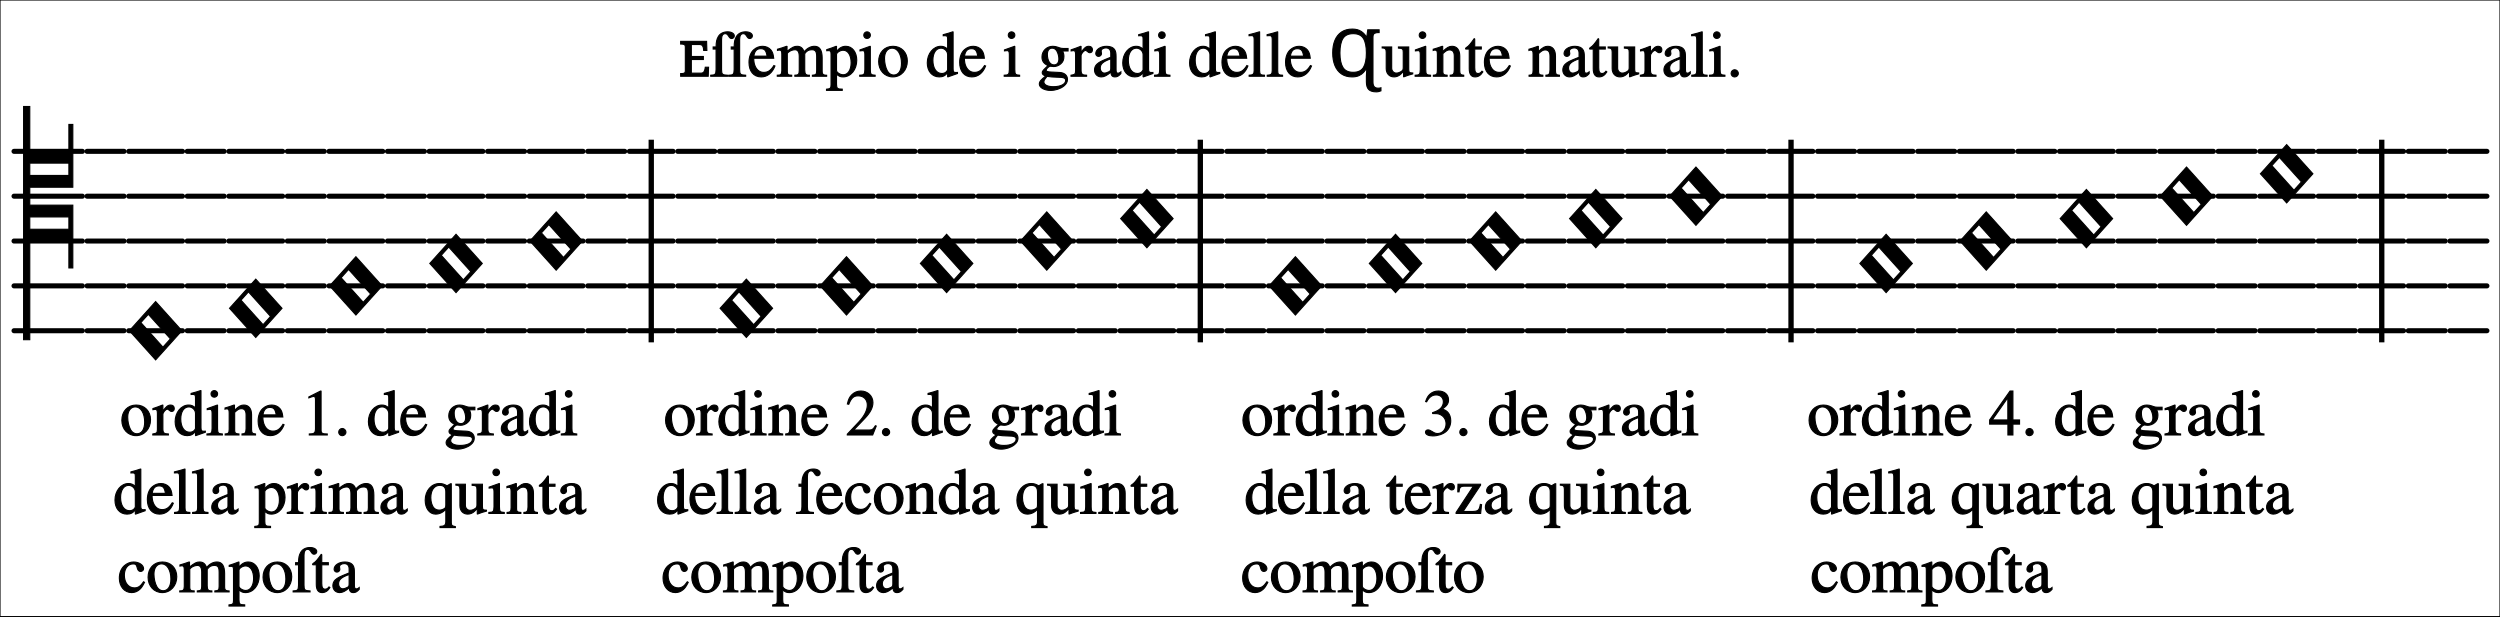
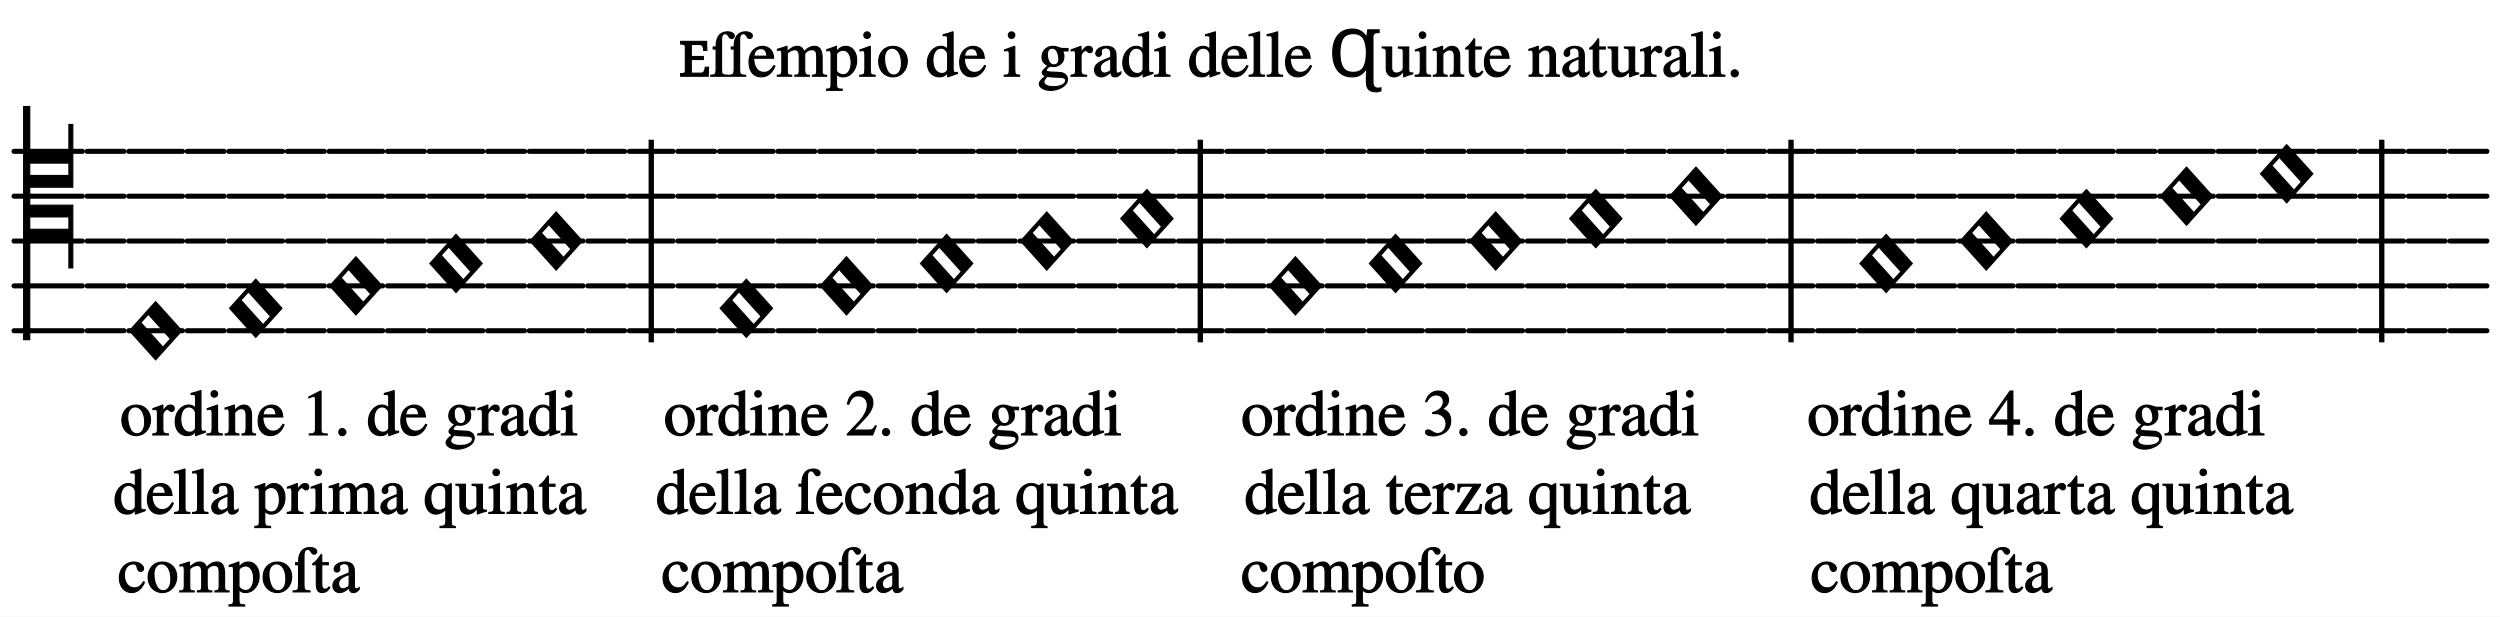
<svg xmlns="http://www.w3.org/2000/svg" xmlns:xlink="http://www.w3.org/1999/xlink" stroke="black" width="1115.0" viewBox="0 0 2230.0 550.0" id="b1-c39-m2-a" version="1.1">
-   <rect width="100%" height="100%" fill="white" />
+   <rect width="100%" height="100%" fill="white" stroke-width="0" />
  <defs>
    <g id="semibrevis-8">
      <line x1="2.5" y1="35.0" x2="50.5" y2="35.0" stroke-width="4.5" stroke-linecap="round" />
      <line x1="2.5" y1="75.0" x2="50.5" y2="75.0" stroke-width="4.5" stroke-linecap="round" />
      <line x1="2.5" y1="115.0" x2="50.5" y2="115.0" stroke-width="4.5" stroke-linecap="round" />
      <line x1="2.5" y1="155.0" x2="50.5" y2="155.0" stroke-width="4.5" stroke-linecap="round" />
      <line x1="2.5" y1="195.0" x2="50.5" y2="195.0" stroke-width="4.5" stroke-linecap="round" />
      <path fill-rule="evenodd" fill="black" d="M26.5 81.0 L3.1 55.0 L26.5 29.0 L49.9 55.0 zM33.022 69.665 L13.302 47.753 L19.978 40.335 L39.698 62.247 z" />
    </g>
    <g id="semibrevis-7">
      <line x1="2.5" y1="35.0" x2="50.5" y2="35.0" stroke-width="4.5" stroke-linecap="round" />
      <line x1="2.5" y1="75.0" x2="50.5" y2="75.0" stroke-width="4.5" stroke-linecap="round" />
      <line x1="2.5" y1="115.0" x2="50.5" y2="115.0" stroke-width="4.5" stroke-linecap="round" />
      <line x1="2.5" y1="155.0" x2="50.5" y2="155.0" stroke-width="4.5" stroke-linecap="round" />
      <line x1="2.5" y1="195.0" x2="50.5" y2="195.0" stroke-width="4.5" stroke-linecap="round" />
      <path fill-rule="evenodd" fill="black" d="M26.5 101.0 L3.1 75.0 L26.5 49.0 L49.9 75.0 zM33.022 89.665 L13.302 67.753 L19.978 60.335 L39.698 82.247 z" />
    </g>
    <g id="semibrevis-6">
      <line x1="2.5" y1="35.0" x2="50.5" y2="35.0" stroke-width="4.5" stroke-linecap="round" />
      <line x1="2.5" y1="75.0" x2="50.5" y2="75.0" stroke-width="4.5" stroke-linecap="round" />
      <line x1="2.5" y1="115.0" x2="50.5" y2="115.0" stroke-width="4.5" stroke-linecap="round" />
      <line x1="2.5" y1="155.0" x2="50.5" y2="155.0" stroke-width="4.5" stroke-linecap="round" />
      <line x1="2.5" y1="195.0" x2="50.5" y2="195.0" stroke-width="4.5" stroke-linecap="round" />
      <path fill-rule="evenodd" fill="black" d="M26.5 121.0 L3.1 95.0 L26.5 69.0 L49.9 95.0 zM33.022 109.665 L13.302 87.753 L19.978 80.335 L39.698 102.247 z" />
    </g>
    <g id="simple-barline">
      <line x1="2.5" y1="35.0" x2="41.5" y2="35.0" stroke-width="4.5" stroke-linecap="round" />
      <line x1="2.5" y1="75.0" x2="41.5" y2="75.0" stroke-width="4.5" stroke-linecap="round" />
      <line x1="2.5" y1="115.0" x2="41.5" y2="115.0" stroke-width="4.5" stroke-linecap="round" />
      <line x1="2.5" y1="155.0" x2="41.5" y2="155.0" stroke-width="4.5" stroke-linecap="round" />
      <line x1="2.5" y1="195.0" x2="41.5" y2="195.0" stroke-width="4.5" stroke-linecap="round" />
      <line x1="22.0" y1="203.0" x2="22.0" y2="27.0" stroke-width="4.75" stroke-linecap="square" />
    </g>
    <g id="semibrevis-5">
      <line x1="2.5" y1="35.0" x2="50.5" y2="35.0" stroke-width="4.5" stroke-linecap="round" />
      <line x1="2.5" y1="75.0" x2="50.5" y2="75.0" stroke-width="4.5" stroke-linecap="round" />
      <line x1="2.5" y1="115.0" x2="50.5" y2="115.0" stroke-width="4.5" stroke-linecap="round" />
      <line x1="2.5" y1="155.0" x2="50.5" y2="155.0" stroke-width="4.5" stroke-linecap="round" />
      <line x1="2.5" y1="195.0" x2="50.5" y2="195.0" stroke-width="4.5" stroke-linecap="round" />
      <path fill-rule="evenodd" fill="black" d="M26.5 141.0 L3.1 115.0 L26.5 89.0 L49.9 115.0 zM33.022 129.665 L13.302 107.753 L19.978 100.335 L39.698 122.247 z" />
    </g>
    <g id="semibrevis-4">
      <line x1="2.5" y1="35.0" x2="50.5" y2="35.0" stroke-width="4.5" stroke-linecap="round" />
      <line x1="2.5" y1="75.0" x2="50.5" y2="75.0" stroke-width="4.5" stroke-linecap="round" />
      <line x1="2.5" y1="115.0" x2="50.5" y2="115.0" stroke-width="4.5" stroke-linecap="round" />
      <line x1="2.5" y1="155.0" x2="50.5" y2="155.0" stroke-width="4.5" stroke-linecap="round" />
      <line x1="2.5" y1="195.0" x2="50.5" y2="195.0" stroke-width="4.5" stroke-linecap="round" />
      <path fill-rule="evenodd" fill="black" d="M26.5 161.0 L3.1 135.0 L26.5 109.0 L49.9 135.0 zM33.022 149.665 L13.302 127.753 L19.978 120.335 L39.698 142.247 z" />
    </g>
    <g id="semibrevis-3">
      <line x1="2.5" y1="35.0" x2="50.5" y2="35.0" stroke-width="4.5" stroke-linecap="round" />
      <line x1="2.5" y1="75.0" x2="50.5" y2="75.0" stroke-width="4.5" stroke-linecap="round" />
      <line x1="2.5" y1="115.0" x2="50.5" y2="115.0" stroke-width="4.5" stroke-linecap="round" />
      <line x1="2.5" y1="155.0" x2="50.5" y2="155.0" stroke-width="4.5" stroke-linecap="round" />
      <line x1="2.5" y1="195.0" x2="50.5" y2="195.0" stroke-width="4.5" stroke-linecap="round" />
      <path fill-rule="evenodd" fill="black" d="M26.5 181.0 L3.1 155.0 L26.5 129.0 L49.9 155.0 zM33.022 169.665 L13.302 147.753 L19.978 140.335 L39.698 162.247 z" />
    </g>
    <g id="semibrevis-2">
      <line x1="2.5" y1="35.0" x2="50.5" y2="35.0" stroke-width="4.5" stroke-linecap="round" />
      <line x1="2.5" y1="75.0" x2="50.5" y2="75.0" stroke-width="4.5" stroke-linecap="round" />
      <line x1="2.5" y1="115.0" x2="50.5" y2="115.0" stroke-width="4.5" stroke-linecap="round" />
      <line x1="2.5" y1="155.0" x2="50.5" y2="155.0" stroke-width="4.5" stroke-linecap="round" />
      <line x1="2.5" y1="195.0" x2="50.5" y2="195.0" stroke-width="4.5" stroke-linecap="round" />
      <path fill-rule="evenodd" fill="black" d="M26.5 201.0 L3.1 175.0 L26.5 149.0 L49.9 175.0 zM33.022 189.665 L13.302 167.753 L19.978 160.335 L39.698 182.247 z" />
    </g>
    <g id="semibrevis-1">
      <line x1="2.5" y1="35.0" x2="50.5" y2="35.0" stroke-width="4.5" stroke-linecap="round" />
      <line x1="2.5" y1="75.0" x2="50.5" y2="75.0" stroke-width="4.5" stroke-linecap="round" />
      <line x1="2.5" y1="115.0" x2="50.5" y2="115.0" stroke-width="4.5" stroke-linecap="round" />
      <line x1="2.5" y1="155.0" x2="50.5" y2="155.0" stroke-width="4.5" stroke-linecap="round" />
      <line x1="2.5" y1="195.0" x2="50.5" y2="195.0" stroke-width="4.5" stroke-linecap="round" />
      <path fill-rule="evenodd" fill="black" d="M26.5 221.0 L3.1 195.0 L26.5 169.0 L49.9 195.0 zM33.022 209.665 L13.302 187.753 L19.978 180.335 L39.698 202.247 z" />
    </g>
    <g id="blank-38">
      <line x1="2.5" y1="35.0" x2="35.5" y2="35.0" stroke-width="4.5" stroke-linecap="round" />
      <line x1="2.5" y1="75.0" x2="35.5" y2="75.0" stroke-width="4.5" stroke-linecap="round" />
      <line x1="2.5" y1="115.0" x2="35.5" y2="115.0" stroke-width="4.5" stroke-linecap="round" />
      <line x1="2.5" y1="155.0" x2="35.5" y2="155.0" stroke-width="4.5" stroke-linecap="round" />
      <line x1="2.5" y1="195.0" x2="35.5" y2="195.0" stroke-width="4.5" stroke-linecap="round" />
    </g>
    <g id="c-clef-7">
      <line x1="2.5" y1="35.0" x2="63.5" y2="35.0" stroke-width="4.5" stroke-linecap="round" />
      <line x1="2.5" y1="75.0" x2="63.5" y2="75.0" stroke-width="4.5" stroke-linecap="round" />
      <line x1="2.5" y1="115.0" x2="63.5" y2="115.0" stroke-width="4.5" stroke-linecap="round" />
      <line x1="2.5" y1="155.0" x2="63.5" y2="155.0" stroke-width="4.5" stroke-linecap="round" />
      <line x1="2.5" y1="195.0" x2="63.5" y2="195.0" stroke-width="4.5" stroke-linecap="round" />
      <path fill-rule="evenodd" color="black" d="M11.05 -5.0 L11.05 203.0 L16.55 203.0 L16.55 115.0 L51.45 115.0 L51.45 139.0 L54.95 139.0 L54.95 83.0 L16.55 83.0 L16.55 67.0 L54.95 67.0 L54.95 11.0 L51.45 11.0 L51.45 35.0 L16.55 35.0 L16.55 -5.0 zM16.55 104.5 L51.45 104.5 L51.45 93.5 L16.55 93.5 zM16.55 56.5 L51.45 56.5 L51.45 45.5 L16.55 45.5 z" />
    </g>
  </defs>
-   <text x="1615" y="528" font-size="58" text-anchor="left" alignment-baseline="hanging" font-weight="normal" font-family="Times, serif" font-style="normal" stroke="black" fill="black">compoſta</text>
-   <text x="1107" y="528" font-size="58" text-anchor="left" alignment-baseline="hanging" font-weight="normal" font-family="Times, serif" font-style="normal" stroke="black" fill="black">compoſto</text>
-   <text x="590" y="528" font-size="58" text-anchor="left" alignment-baseline="hanging" font-weight="normal" font-family="Times, serif" font-style="normal" stroke="black" fill="black">compoſta</text>
-   <text x="105" y="528" font-size="58" text-anchor="left" alignment-baseline="hanging" font-weight="normal" font-family="Times, serif" font-style="normal" stroke="black" fill="black">compoſta</text>
-   <text x="1614" y="458" font-size="58" text-anchor="left" alignment-baseline="hanging" font-weight="normal" font-family="Times, serif" font-style="normal" stroke="black" fill="black">della quarta quinta</text>
-   <text x="1110" y="458" font-size="58" text-anchor="left" alignment-baseline="hanging" font-weight="normal" font-family="Times, serif" font-style="normal" stroke="black" fill="black">della terza quinta</text>
-   <text x="585" y="458" font-size="58" text-anchor="left" alignment-baseline="hanging" font-weight="normal" font-family="Times, serif" font-style="normal" stroke="black" fill="black">della ſeconda quinta</text>
-   <text x="101" y="458" font-size="58" text-anchor="left" alignment-baseline="hanging" font-weight="normal" font-family="Times, serif" font-style="normal" stroke="black" fill="black">della prima quinta</text>
-   <text x="1612" y="388" font-size="58" text-anchor="left" alignment-baseline="hanging" font-weight="normal" font-family="Times, serif" font-style="normal" stroke="black" fill="black">ordine 4. de gradi</text>
-   <text x="1107" y="388" font-size="58" text-anchor="left" alignment-baseline="hanging" font-weight="normal" font-family="Times, serif" font-style="normal" stroke="black" fill="black">ordine 3. de gradi</text>
-   <text x="592" y="388" font-size="58" text-anchor="left" alignment-baseline="hanging" font-weight="normal" font-family="Times, serif" font-style="normal" stroke="black" fill="black">ordine 2. de gradi</text>
-   <text x="107" y="388" font-size="58" text-anchor="left" alignment-baseline="hanging" font-weight="normal" font-family="Times, serif" font-style="normal" stroke="black" fill="black">ordine 1. de gradi</text>
+   <text x="1615" y="528" font-size="58" text-anchor="left" alignment-baseline="baseline" font-weight="normal" font-family="Times, serif" font-style="normal" stroke="black" fill="black">compoſta</text>
+   <text x="1107" y="528" font-size="58" text-anchor="left" alignment-baseline="baseline" font-weight="normal" font-family="Times, serif" font-style="normal" stroke="black" fill="black">compoſto</text>
+   <text x="590" y="528" font-size="58" text-anchor="left" alignment-baseline="baseline" font-weight="normal" font-family="Times, serif" font-style="normal" stroke="black" fill="black">compoſta</text>
+   <text x="105" y="528" font-size="58" text-anchor="left" alignment-baseline="baseline" font-weight="normal" font-family="Times, serif" font-style="normal" stroke="black" fill="black">compoſta</text>
+   <text x="1614" y="458" font-size="58" text-anchor="left" alignment-baseline="baseline" font-weight="normal" font-family="Times, serif" font-style="normal" stroke="black" fill="black">della quarta quinta</text>
+   <text x="1110" y="458" font-size="58" text-anchor="left" alignment-baseline="baseline" font-weight="normal" font-family="Times, serif" font-style="normal" stroke="black" fill="black">della terza quinta</text>
+   <text x="585" y="458" font-size="58" text-anchor="left" alignment-baseline="baseline" font-weight="normal" font-family="Times, serif" font-style="normal" stroke="black" fill="black">della ſeconda quinta</text>
+   <text x="101" y="458" font-size="58" text-anchor="left" alignment-baseline="baseline" font-weight="normal" font-family="Times, serif" font-style="normal" stroke="black" fill="black">della prima quinta</text>
+   <text x="1612" y="388" font-size="58" text-anchor="left" alignment-baseline="baseline" font-weight="normal" font-family="Times, serif" font-style="normal" stroke="black" fill="black">ordine 4. de gradi</text>
+   <text x="1107" y="388" font-size="58" text-anchor="left" alignment-baseline="baseline" font-weight="normal" font-family="Times, serif" font-style="normal" stroke="black" fill="black">ordine 3. de gradi</text>
+   <text x="592" y="388" font-size="58" text-anchor="left" alignment-baseline="baseline" font-weight="normal" font-family="Times, serif" font-style="normal" stroke="black" fill="black">ordine 2. de gradi</text>
+   <text x="107" y="388" font-size="58" text-anchor="left" alignment-baseline="baseline" font-weight="normal" font-family="Times, serif" font-style="normal" stroke="black" fill="black">ordine 1. de gradi</text>
  <use xlink:href="#blank-38" x="2182.84" y="100" />
  <use xlink:href="#blank-38" x="2145.68" y="100" />
  <use xlink:href="#simple-barline" x="2102.52" y="100" />
  <use xlink:href="#blank-38" x="2065.36" y="100" />
  <use xlink:href="#semibrevis-8" x="2013.2" y="100" />
  <use xlink:href="#blank-38" x="1976.04" y="100" />
  <use xlink:href="#semibrevis-7" x="1923.88" y="100" />
  <use xlink:href="#blank-38" x="1886.72" y="100" />
  <use xlink:href="#semibrevis-6" x="1834.56" y="100" />
  <use xlink:href="#blank-38" x="1797.4" y="100" />
  <use xlink:href="#semibrevis-5" x="1745.24" y="100" />
  <use xlink:href="#blank-38" x="1708.08" y="100" />
  <use xlink:href="#semibrevis-4" x="1655.92" y="100" />
  <use xlink:href="#blank-38" x="1618.76" y="100" />
  <use xlink:href="#simple-barline" x="1575.6" y="100" />
  <use xlink:href="#blank-38" x="1538.44" y="100" />
  <use xlink:href="#semibrevis-7" x="1486.28" y="100" />
  <use xlink:href="#blank-38" x="1449.12" y="100" />
  <use xlink:href="#semibrevis-6" x="1396.96" y="100" />
  <use xlink:href="#blank-38" x="1359.8" y="100" />
  <use xlink:href="#semibrevis-5" x="1307.64" y="100" />
  <use xlink:href="#blank-38" x="1270.48" y="100" />
  <use xlink:href="#semibrevis-4" x="1218.32" y="100" />
  <use xlink:href="#blank-38" x="1181.16" y="100" />
  <use xlink:href="#semibrevis-3" x="1129" y="100" />
  <use xlink:href="#blank-38" x="1091.84" y="100" />
  <use xlink:href="#simple-barline" x="1048.68" y="100" />
  <use xlink:href="#semibrevis-6" x="996.52" y="100" />
  <use xlink:href="#blank-38" x="959.36" y="100" />
  <use xlink:href="#semibrevis-5" x="907.2" y="100" />
  <use xlink:href="#blank-38" x="870.04" y="100" />
  <use xlink:href="#semibrevis-4" x="817.88" y="100" />
  <use xlink:href="#blank-38" x="780.72" y="100" />
  <use xlink:href="#semibrevis-3" x="728.56" y="100" />
  <use xlink:href="#blank-38" x="691.4" y="100" />
  <use xlink:href="#semibrevis-2" x="639.24" y="100" />
  <use xlink:href="#blank-38" x="602.08" y="100" />
  <use xlink:href="#simple-barline" x="558.92" y="100" />
  <use xlink:href="#blank-38" x="521.76" y="100" />
  <use xlink:href="#semibrevis-5" x="469.6" y="100" />
  <use xlink:href="#blank-38" x="432.44" y="100" />
  <use xlink:href="#semibrevis-4" x="380.28" y="100" />
  <use xlink:href="#blank-38" x="343.12" y="100" />
  <use xlink:href="#semibrevis-3" x="290.96" y="100" />
  <use xlink:href="#blank-38" x="253.8" y="100" />
  <use xlink:href="#semibrevis-2" x="201.64" y="100" />
  <use xlink:href="#blank-38" x="164.48" y="100" />
  <use xlink:href="#semibrevis-1" x="112.32" y="100" />
  <use xlink:href="#blank-38" x="75.16" y="100" />
  <use xlink:href="#c-clef-7" x="10" y="100" />
-   <text x="605" y="68" font-size="58" text-anchor="left" alignment-baseline="hanging" textLength="984" font-weight="normal" font-family="Times, serif" font-style="normal" stroke="black" fill="black">ᴇſſempio de i gradi delle Ɋuinte naturali.</text>
+   <text x="605" y="68" font-size="58" text-anchor="left" alignment-baseline="baseline" textLength="984" font-weight="normal" font-family="Times, serif" font-style="normal" stroke="black" fill="black">ᴇſſempio de i gradi delle Ɋuinte naturali.</text>
</svg>
